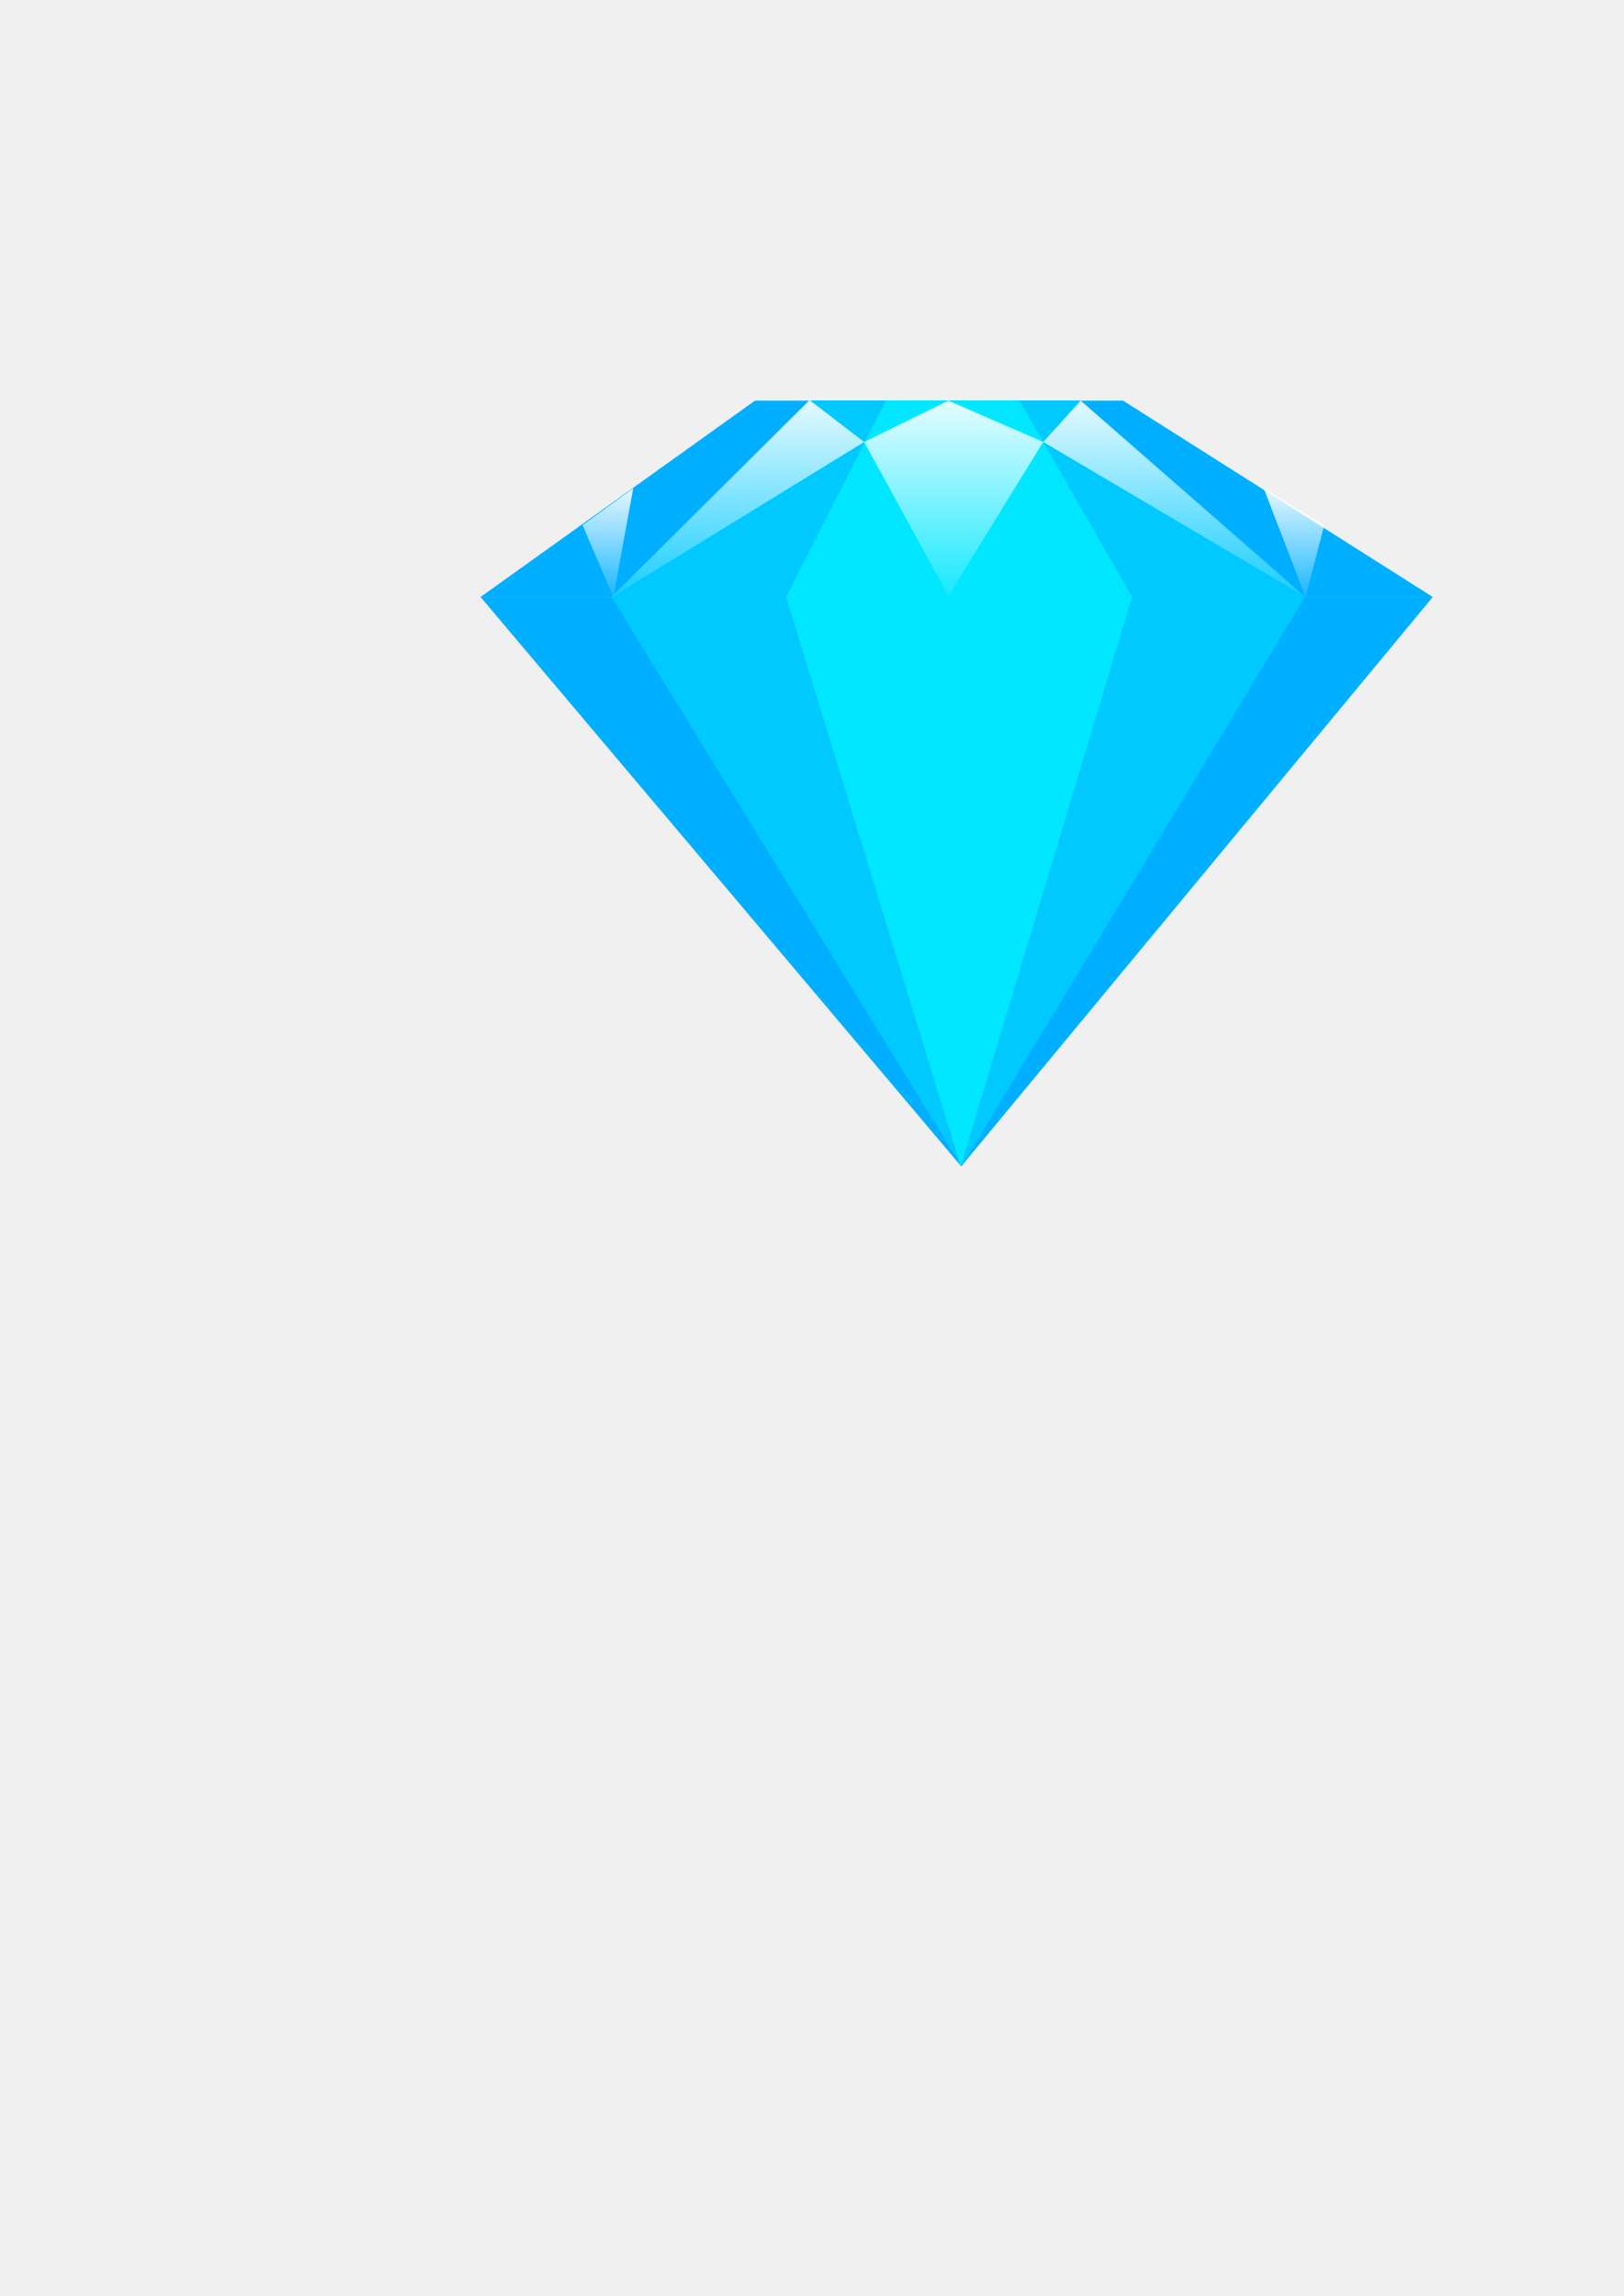
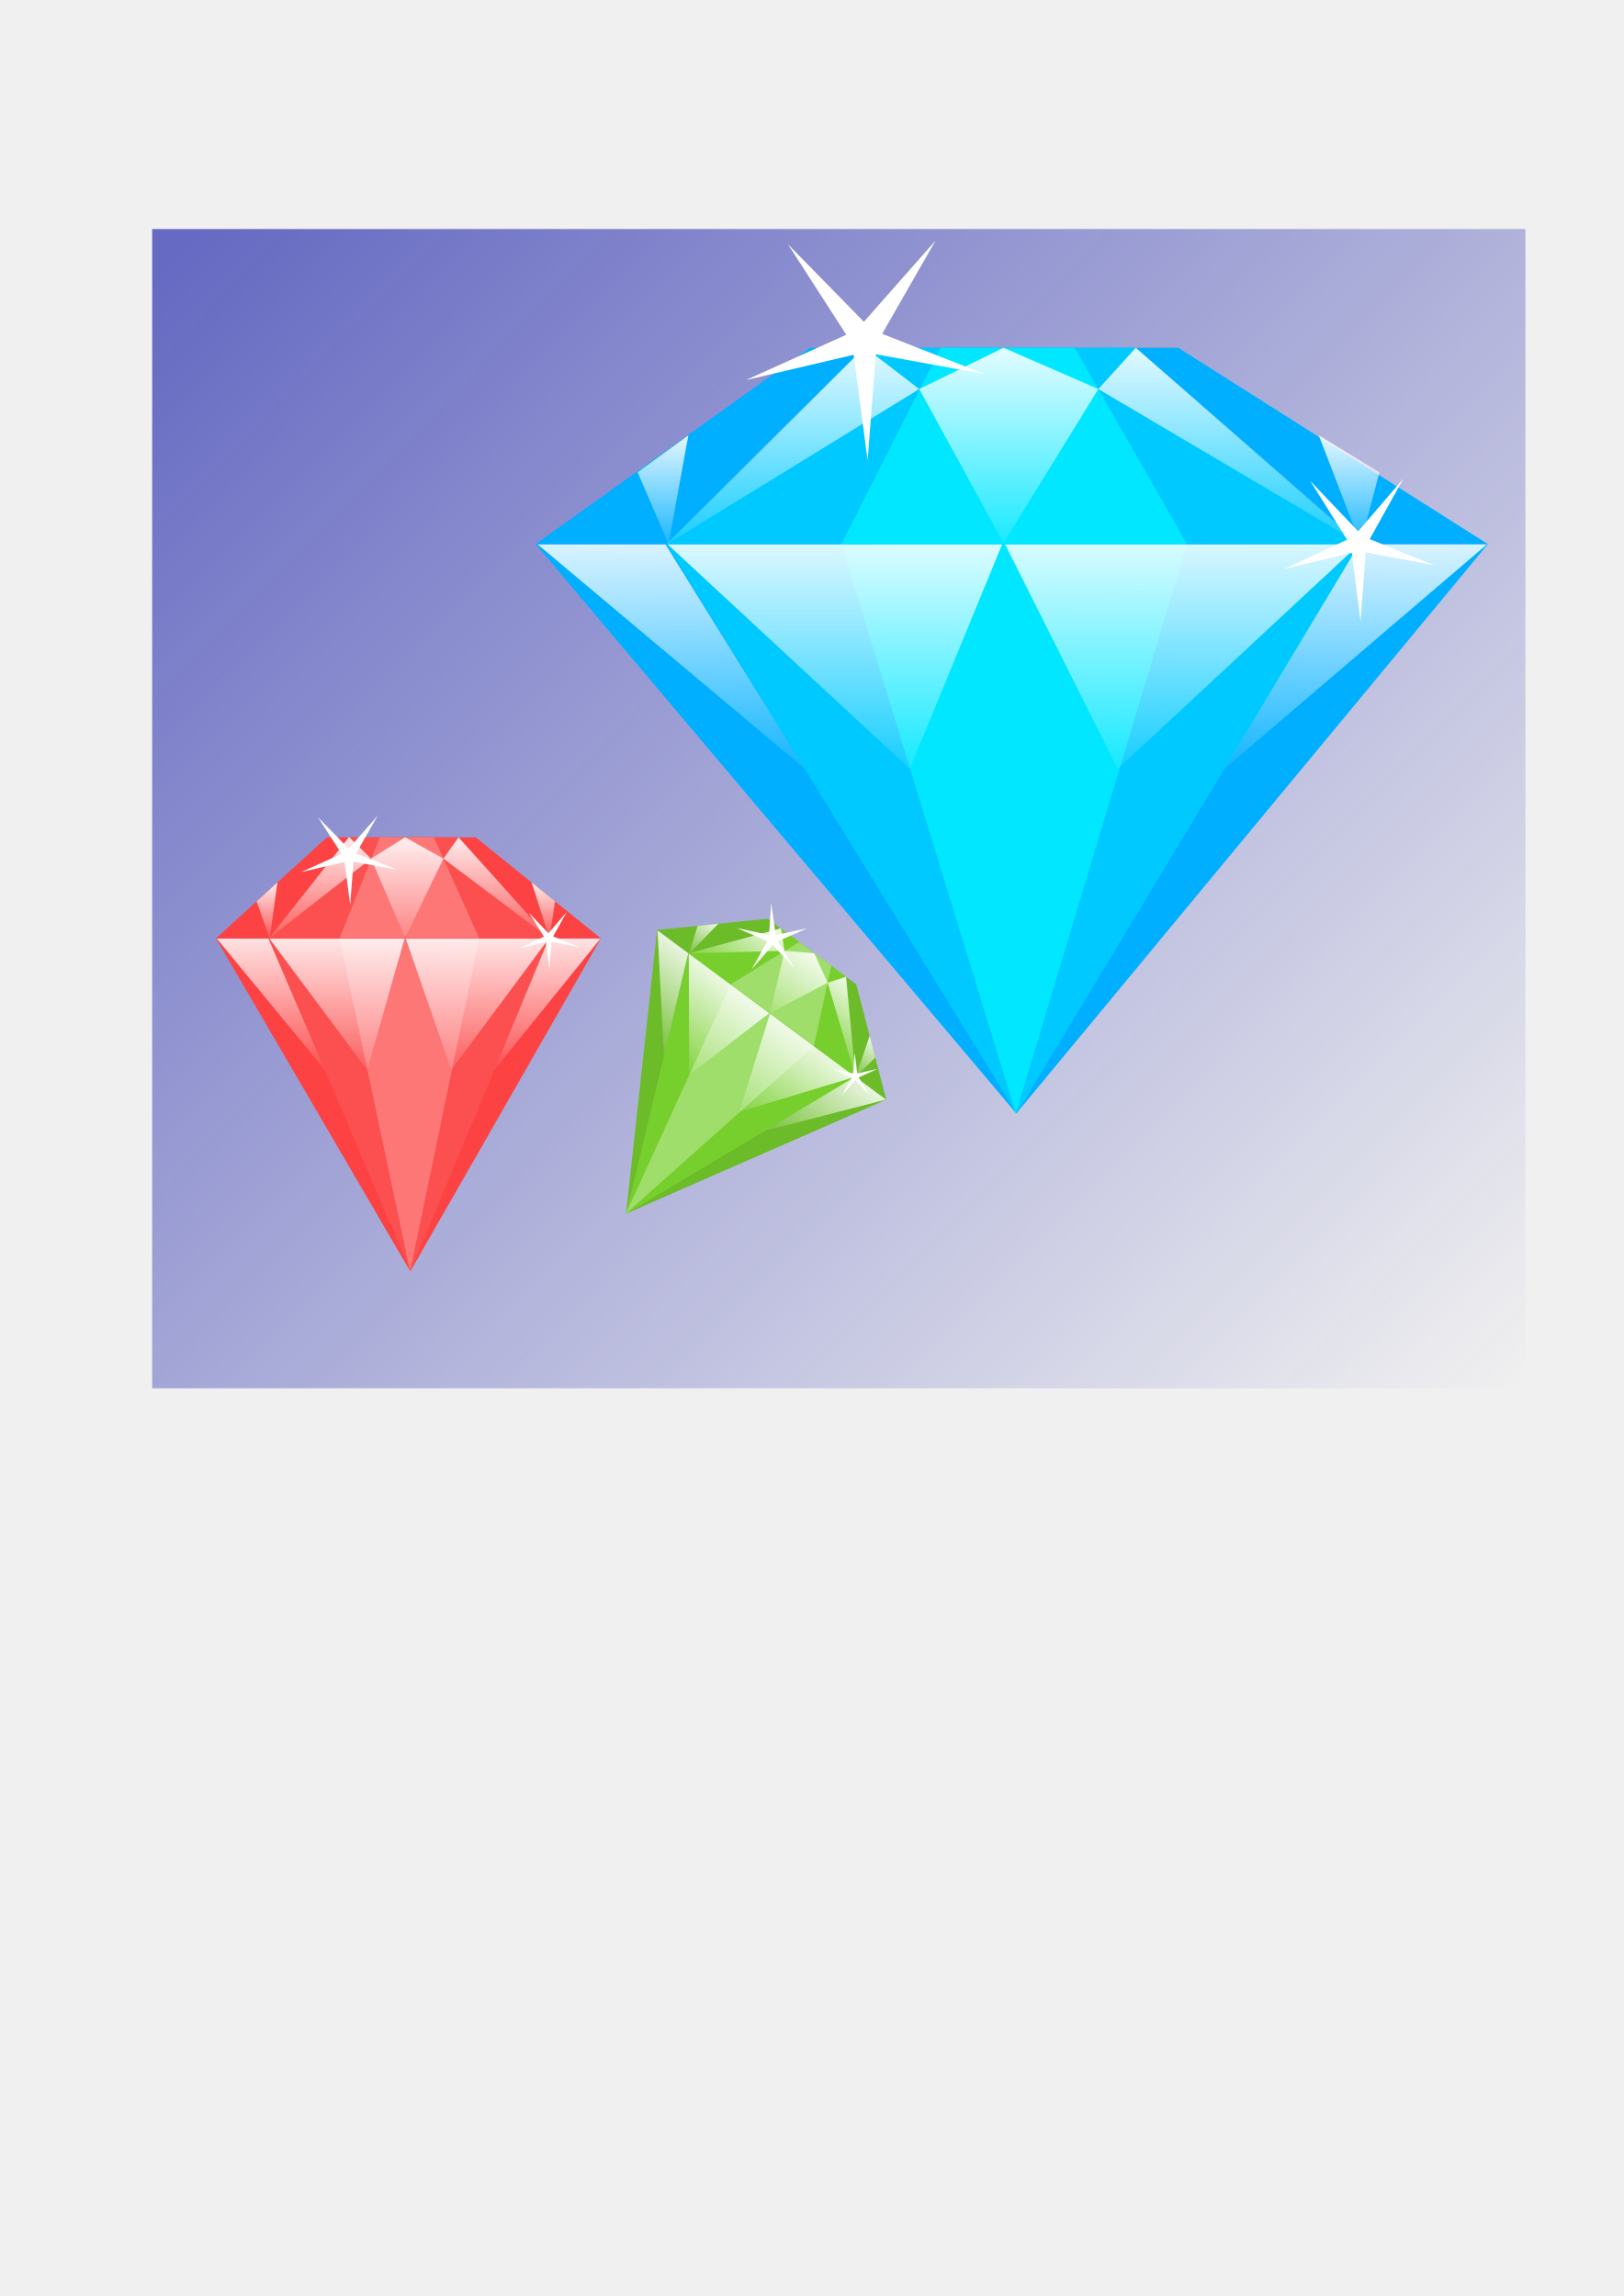
<svg xmlns="http://www.w3.org/2000/svg" xmlns:xlink="http://www.w3.org/1999/xlink" width="744.094" height="1052.362" id="svg2" version="1.1">
  <defs id="defs4">
    <linearGradient id="linearGradient3787">
-       <stop style="stop-color:#ffffff;stop-opacity:0.902;" offset="0" id="stop3789" />
-       <stop style="stop-color:#ffffff;stop-opacity:0.098;" offset="1" id="stop3791" />
+       <stop style="stop-color:#ffffff;stop-opacity:0.898;" offset="0" id="stop3789" />
+       <stop style="stop-color:#ffffff;stop-opacity:0.102;" offset="1" id="stop3791" />
    </linearGradient>
    <linearGradient id="linearGradient3775">
      <stop style="stop-color:#ffffff;stop-opacity:0.353;" offset="0" id="stop3777" />
      <stop style="stop-color:#ffffff;stop-opacity:0.039;" offset="1" id="stop3779" />
    </linearGradient>
    <linearGradient xlink:href="#linearGradient3787" id="linearGradient3781" x1="435.881" y1="182.621" x2="435.881" y2="273.029" gradientUnits="userSpaceOnUse" />
    <linearGradient xlink:href="#linearGradient3787" id="linearGradient3783" x1="435.881" y1="182.621" x2="435.881" y2="273.029" gradientUnits="userSpaceOnUse" />
    <linearGradient xlink:href="#linearGradient3787" id="linearGradient3785" x1="435.881" y1="182.621" x2="435.881" y2="273.029" gradientUnits="userSpaceOnUse" />
    <linearGradient xlink:href="#linearGradient3787" id="linearGradient3795" gradientUnits="userSpaceOnUse" x1="598.515" y1="223.532" x2="598.515" y2="274.04" />
    <linearGradient xlink:href="#linearGradient3787" id="linearGradient3799" gradientUnits="userSpaceOnUse" x1="598.515" y1="223.532" x2="598.515" y2="274.04" gradientTransform="matrix(-1,0,0,1,879.3872,0)" />
+     <linearGradient xlink:href="#linearGradient3787" id="linearGradient3015" gradientUnits="userSpaceOnUse" x1="436.392" y1="197.66" x2="435.881" y2="273.029" gradientTransform="matrix(1.975385,0,0,1.4404,-346.8608,-17.97946)" />
+     <linearGradient xlink:href="#linearGradient3787" id="linearGradient3019" gradientUnits="userSpaceOnUse" gradientTransform="matrix(-1.975385,0,0,1.4404,1216.22,-17.97946)" x1="435.881" y1="199.063" x2="435.881" y2="273.029" />
+     <linearGradient xlink:href="#linearGradient3787" id="linearGradient3791" gradientUnits="userSpaceOnUse" gradientTransform="matrix(0.7136832,0,0,1.4404,314.9215,-17.97946)" x1="436.392" y1="197.66" x2="435.881" y2="273.029" />
+     <linearGradient xlink:href="#linearGradient3787" id="linearGradient3796" gradientUnits="userSpaceOnUse" gradientTransform="matrix(-0.7136832,0,0,1.4404,562.3747,-17.97946)" x1="436.392" y1="197.66" x2="435.881" y2="273.029" />
+     <linearGradient xlink:href="#linearGradient3808-7" id="linearGradient3814-1" x1="111.117" y1="40.189" x2="682.863" y2="602.844" gradientUnits="userSpaceOnUse" />
+     <linearGradient id="linearGradient3808-7">
+       <stop style="stop-color:#666ac2;stop-opacity:1;" offset="0" id="stop3810-4" />
+       <stop style="stop-color:#666ac2;stop-opacity:0;" offset="1" id="stop3812-0" />
+     </linearGradient>
+     <linearGradient gradientTransform="translate(-14.11102,61.75326)" y2="602.844" x2="682.863" y1="40.189" x1="111.117" gradientUnits="userSpaceOnUse" id="linearGradient3839" xlink:href="#linearGradient3808-7" />
+     <linearGradient xlink:href="#linearGradient3787" id="linearGradient3913" gradientUnits="userSpaceOnUse" gradientTransform="matrix(0.7983365,0,0,0.5821265,-130.1836,312.2818)" x1="436.392" y1="197.66" x2="435.881" y2="273.029" />
+     <linearGradient xlink:href="#linearGradient3787" id="linearGradient3915" gradientUnits="userSpaceOnUse" gradientTransform="matrix(-0.7983365,0,0,0.5821265,501.5233,312.2818)" x1="435.881" y1="199.063" x2="435.881" y2="273.029" />
+     <linearGradient xlink:href="#linearGradient3787" id="linearGradient3917" gradientUnits="userSpaceOnUse" gradientTransform="matrix(0.2884296,0,0,0.5821265,137.2706,312.2818)" x1="436.392" y1="197.66" x2="435.881" y2="273.029" />
+     <linearGradient xlink:href="#linearGradient3787" id="linearGradient3919" gradientUnits="userSpaceOnUse" gradientTransform="matrix(-0.2884296,0,0,0.5821265,237.2768,312.2818)" x1="436.392" y1="197.66" x2="435.881" y2="273.029" />
+     <linearGradient xlink:href="#linearGradient3787" id="linearGradient3921" gradientUnits="userSpaceOnUse" gradientTransform="matrix(0.4041423,0,0,0.4041423,9.997469,319.5481)" x1="435.881" y1="182.621" x2="435.881" y2="273.029" />
+     <linearGradient xlink:href="#linearGradient3787" id="linearGradient3923" gradientUnits="userSpaceOnUse" gradientTransform="matrix(0.4041423,0,0,0.4041423,9.997469,319.5481)" x1="435.881" y1="182.621" x2="435.881" y2="273.029" />
+     <linearGradient xlink:href="#linearGradient3787" id="linearGradient3925" gradientUnits="userSpaceOnUse" gradientTransform="matrix(0.4041423,0,0,0.4041423,9.997469,319.5481)" x1="435.881" y1="182.621" x2="435.881" y2="273.029" />
+     <linearGradient xlink:href="#linearGradient3787" id="linearGradient3928" gradientUnits="userSpaceOnUse" gradientTransform="matrix(0.4041423,0,0,0.4041423,9.997469,319.5481)" x1="598.515" y1="223.532" x2="598.515" y2="274.04" />
+     <linearGradient xlink:href="#linearGradient3787" id="linearGradient3930" gradientUnits="userSpaceOnUse" gradientTransform="matrix(-0.4041423,0,0,0.4041423,365.395,319.5481)" x1="598.515" y1="223.532" x2="598.515" y2="274.04" />
+     <linearGradient xlink:href="#linearGradient3787" id="linearGradient3970" gradientUnits="userSpaceOnUse" gradientTransform="matrix(0.4041423,0,0,0.4041423,9.997469,319.5481)" x1="435.881" y1="182.621" x2="435.881" y2="273.029" />
+     <linearGradient xlink:href="#linearGradient3787" id="linearGradient3972" gradientUnits="userSpaceOnUse" gradientTransform="matrix(0.4041423,0,0,0.4041423,9.997469,319.5481)" x1="435.881" y1="182.621" x2="435.881" y2="273.029" />
+     <linearGradient xlink:href="#linearGradient3787" id="linearGradient3974" gradientUnits="userSpaceOnUse" gradientTransform="matrix(0.4041423,0,0,0.4041423,9.997469,319.5481)" x1="435.881" y1="182.621" x2="435.881" y2="273.029" />
+     <linearGradient xlink:href="#linearGradient3787" id="linearGradient3976" gradientUnits="userSpaceOnUse" gradientTransform="matrix(0.4041423,0,0,0.4041423,9.997469,319.5481)" x1="598.515" y1="223.532" x2="598.515" y2="274.04" />
+     <linearGradient xlink:href="#linearGradient3787" id="linearGradient3978" gradientUnits="userSpaceOnUse" gradientTransform="matrix(-0.4041423,0,0,0.4041423,365.395,319.5481)" x1="598.515" y1="223.532" x2="598.515" y2="274.04" />
+     <linearGradient xlink:href="#linearGradient3787" id="linearGradient3980" gradientUnits="userSpaceOnUse" gradientTransform="matrix(0.7983365,0,0,0.5821265,-130.1836,312.2818)" x1="436.392" y1="197.66" x2="435.881" y2="273.029" />
+     <linearGradient xlink:href="#linearGradient3787" id="linearGradient3982" gradientUnits="userSpaceOnUse" gradientTransform="matrix(-0.7983365,0,0,0.5821265,501.5233,312.2818)" x1="435.881" y1="199.063" x2="435.881" y2="273.029" />
+     <linearGradient xlink:href="#linearGradient3787" id="linearGradient3984" gradientUnits="userSpaceOnUse" gradientTransform="matrix(0.2884296,0,0,0.5821265,137.2706,312.2818)" x1="436.392" y1="197.66" x2="435.881" y2="273.029" />
+     <linearGradient xlink:href="#linearGradient3787" id="linearGradient3986" gradientUnits="userSpaceOnUse" gradientTransform="matrix(-0.2884296,0,0,0.5821265,237.2768,312.2818)" x1="436.392" y1="197.66" x2="435.881" y2="273.029" />
+     <linearGradient xlink:href="#linearGradient3787" id="linearGradient3989" gradientUnits="userSpaceOnUse" gradientTransform="matrix(-0.2405856,-0.1781864,-0.2265584,0.305897,521.7323,459.9851)" x1="598.515" y1="223.532" x2="598.515" y2="274.04" />
+     <linearGradient xlink:href="#linearGradient3787" id="linearGradient3992" gradientUnits="userSpaceOnUse" gradientTransform="matrix(0.2405856,0.1781864,-0.2265584,0.305897,310.1644,303.2903)" x1="598.515" y1="223.532" x2="598.515" y2="274.04" />
+     <linearGradient xlink:href="#linearGradient3787" id="linearGradient3995" gradientUnits="userSpaceOnUse" gradientTransform="matrix(0.2405856,0.1781864,-0.2265584,0.305897,310.1644,303.2903)" x1="435.881" y1="182.621" x2="435.881" y2="273.029" />
+     <linearGradient xlink:href="#linearGradient3787" id="linearGradient3998" gradientUnits="userSpaceOnUse" gradientTransform="matrix(0.2405856,0.1781864,-0.2265584,0.305897,310.1644,303.2903)" x1="435.881" y1="182.621" x2="435.881" y2="273.029" />
+     <linearGradient xlink:href="#linearGradient3787" id="linearGradient4001" gradientUnits="userSpaceOnUse" gradientTransform="matrix(0.2405856,0.1781864,-0.2265584,0.305897,310.1644,303.2903)" x1="435.881" y1="182.621" x2="435.881" y2="273.029" />
+     <linearGradient xlink:href="#linearGradient3787" id="linearGradient4007" gradientUnits="userSpaceOnUse" gradientTransform="matrix(-0.1717019,-0.1271686,-0.3710199,0.5009475,458.5604,385.8146)" x1="436.392" y1="197.66" x2="435.881" y2="273.029" />
+     <linearGradient xlink:href="#linearGradient3787" id="linearGradient4010" gradientUnits="userSpaceOnUse" gradientTransform="matrix(0.1717019,0.1271686,-0.3710199,0.5009475,399.0268,341.7218)" x1="436.392" y1="197.66" x2="435.881" y2="273.029" />
+     <linearGradient xlink:href="#linearGradient3787" id="linearGradient4013" gradientUnits="userSpaceOnUse" gradientTransform="matrix(-0.4752491,-0.3519867,-0.3710199,0.5009475,615.8661,502.3209)" x1="435.881" y1="199.063" x2="435.881" y2="273.029" />
+     <linearGradient xlink:href="#linearGradient3787" id="linearGradient4016" gradientUnits="userSpaceOnUse" gradientTransform="matrix(0.4752491,0.3519867,-0.3710199,0.5009475,239.8115,223.8012)" x1="436.392" y1="197.66" x2="435.881" y2="273.029" />
+     <linearGradient xlink:href="#linearGradient3787" id="linearGradient4022" gradientUnits="userSpaceOnUse" gradientTransform="matrix(-0.4041423,0,0,0.5143663,365.395,289.3342)" x1="598.515" y1="223.532" x2="598.515" y2="274.04" />
+     <linearGradient xlink:href="#linearGradient3787" id="linearGradient4025" gradientUnits="userSpaceOnUse" gradientTransform="matrix(0.4041423,0,0,0.5143663,9.997469,289.3342)" x1="598.515" y1="223.532" x2="598.515" y2="274.04" />
+     <linearGradient xlink:href="#linearGradient3787" id="linearGradient4028" gradientUnits="userSpaceOnUse" gradientTransform="matrix(0.4041423,0,0,0.5143663,9.997469,289.3342)" x1="435.881" y1="182.621" x2="435.881" y2="273.029" />
+     <linearGradient xlink:href="#linearGradient3787" id="linearGradient4031" gradientUnits="userSpaceOnUse" gradientTransform="matrix(0.4041423,0,0,0.5143663,9.997469,289.3342)" x1="435.881" y1="182.621" x2="435.881" y2="273.029" />
+     <linearGradient xlink:href="#linearGradient3787" id="linearGradient4034" gradientUnits="userSpaceOnUse" gradientTransform="matrix(0.4041423,0,0,0.5143663,9.997469,289.3342)" x1="435.881" y1="182.621" x2="435.881" y2="273.029" />
  </defs>
+   <g id="layer2">
+     <rect style="fill:url(#linearGradient3839);fill-opacity:1;fill-rule:nonzero;stroke:none" id="rect3798" width="629.325" height="531.34" x="69.732" y="104.973" />
+   </g>
  <g id="layer1">
-     <path style="fill:#00afff;fill-opacity:1;fill-rule:nonzero;stroke:none" d="m 345.977,183.631 168.695,0 141.926,90.003 -436.386,0 z" id="rect2985" />
-     <path id="path2988" d="m 440.498,534.587 216.101,-260.953 -436.386,0 z" style="fill:#00afff;fill-opacity:1;fill-rule:nonzero;stroke:none" />
-     <path id="path3758" d="m 371.806,183.631 122.859,0 103.363,90.003 -317.814,0 z" style="fill:#00c9ff;fill-opacity:1;fill-rule:nonzero;stroke:none" />
-     <path style="fill:#00c9ff;fill-opacity:1;fill-rule:nonzero;stroke:none" d="m 440.644,534.587 157.384,-260.953 -317.814,0 z" id="path3760" />
-     <path style="fill:#00e7ff;fill-opacity:1;fill-rule:nonzero;stroke:none" d="m 405.939,183.631 61.27,0 51.548,90.003 -158.495,0 z" id="path3762" />
-     <path id="path3764" d="m 440.269,534.587 78.488,-260.953 -158.495,0 z" style="fill:#00e7ff;fill-opacity:1;fill-rule:nonzero;stroke:none" />
-     <path style="fill:url(#linearGradient3783);fill-opacity:1;fill-rule:nonzero;stroke:none" d="m 434.643,183.641 43.437,18.93 -43.437,70.532 -38.638,-70.532 z" id="rect3766" />
-     <path id="path3771" d="m 371.003,183.389 25.001,19.182 -116.42,71.542 z" style="fill:url(#linearGradient3785);fill-opacity:1;fill-rule:nonzero;stroke:none" />
-     <path style="fill:url(#linearGradient3781);fill-opacity:1;fill-rule:nonzero;stroke:none" d="m 495.252,183.641 -17.173,18.93 120.208,71.037 z" id="path3773" />
-     <path id="path3793" d="m 606.874,240.715 -27.779,-16.931 19.193,49.824 z" style="fill:url(#linearGradient3795);fill-opacity:1;fill-rule:nonzero;stroke:none" />
-     <path style="fill:url(#linearGradient3799);fill-opacity:1;fill-rule:nonzero;stroke:none" d="m 266.958,240.715 23.234,-16.931 -9.091,49.824 z" id="path3797" />
+     <g id="g3820" transform="translate(25.25381,-24.24366)">
+       <path id="rect2985" d="m 345.977,183.631 168.695,0 141.926,90.003 -436.386,0 z" style="fill:#00afff;fill-opacity:1;fill-rule:nonzero;stroke:none" />
+       <path style="fill:#00afff;fill-opacity:1;fill-rule:nonzero;stroke:none" d="m 440.498,534.587 216.101,-260.953 -436.386,0 z" id="path2988" />
+       <path style="fill:#00c9ff;fill-opacity:1;fill-rule:nonzero;stroke:none" d="m 371.806,183.631 122.859,0 103.363,90.003 -317.814,0 z" id="path3758" />
+       <path id="path3760" d="m 440.644,534.587 157.384,-260.953 -317.814,0 z" style="fill:#00c9ff;fill-opacity:1;fill-rule:nonzero;stroke:none" />
+       <path id="path3762" d="m 405.939,183.631 61.27,0 51.548,90.003 -158.495,0 z" style="fill:#00e7ff;fill-opacity:1;fill-rule:nonzero;stroke:none" />
+       <path style="fill:#00e7ff;fill-opacity:1;fill-rule:nonzero;stroke:none" d="m 440.269,534.587 78.488,-260.953 -158.495,0 z" id="path3764" />
+       <path id="rect3766" d="m 434.643,183.641 43.437,18.93 -43.437,70.532 -38.638,-70.532 z" style="fill:url(#linearGradient3783);fill-opacity:1;fill-rule:nonzero;stroke:none" />
+       <path style="fill:url(#linearGradient3785);fill-opacity:1;fill-rule:nonzero;stroke:none" d="m 371.003,183.389 25.001,19.182 -116.42,71.542 z" id="path3771" />
+       <path id="path3773" d="m 495.252,183.641 -17.173,18.93 120.208,71.037 z" style="fill:url(#linearGradient3781);fill-opacity:1;fill-rule:nonzero;stroke:none" />
+       <path style="fill:url(#linearGradient3795);fill-opacity:1;fill-rule:nonzero;stroke:none" d="m 606.874,240.715 -27.779,-16.931 19.193,49.824 z" id="path3793" />
+       <path id="path3797" d="m 266.958,240.715 23.234,-16.931 -9.091,49.824 z" style="fill:url(#linearGradient3799);fill-opacity:1;fill-rule:nonzero;stroke:none" />
+       <path style="fill:url(#linearGradient3015);fill-opacity:1;fill-rule:nonzero;stroke:none" d="M 597.53,273.804 486.977,376.661 435.4,273.804 z" id="path3013" />
+       <path id="path3017" d="M 280.758,273.804 391.667,376.661 433.959,273.804 z" style="fill:url(#linearGradient3019);fill-opacity:1;fill-rule:nonzero;stroke:none" />
+       <path id="path3789" d="M 656.119,273.804 535.82,376.661 597.543,273.804 z" style="fill:url(#linearGradient3791);fill-opacity:1;fill-rule:nonzero;stroke:none" />
+       <path style="fill:url(#linearGradient3796);fill-opacity:1;fill-rule:nonzero;stroke:none" d="M 221.177,273.804 343.619,376.661 279.753,273.804 z" id="path3794" />
+       <path transform="matrix(0.4178345,0,0,0.4010075,352.2893,98.79209)" d="M 57.023,218.974 48.003,340.318 32.733,219.601 -85.459,248.52 24.631,196.694 -39.396,93.222 43.913,181.909 122.535,89.042 63.933,195.679 l 112.618,46.076 z" id="path3816" style="fill:#ffffff;fill-opacity:1;fill-rule:nonzero;stroke:none" />
+       <path style="fill:#ffffff;fill-opacity:1;fill-rule:nonzero;stroke:none" id="path3818" d="M 57.023,218.974 48.003,340.318 32.733,219.601 -85.459,248.52 24.631,196.694 -39.396,93.222 43.913,181.909 122.535,89.042 63.933,195.679 l 112.618,46.076 z" transform="matrix(0.2636185,0,0,0.2603046,585.5874,220.417)" />
+     </g>
+     <path id="path3893" d="m 149.821,383.788 68.177,0 57.358,46.295 -176.362,0 z" style="fill:#fc4242;fill-opacity:1;fill-rule:nonzero;stroke:none" />
+     <path style="fill:#fc4f4f;fill-opacity:1;fill-rule:nonzero;stroke:none" d="m 160.26,383.788 49.652,0 41.773,46.295 -128.442,0 z" id="path3897" />
+     <path id="path3901" d="m 174.055,383.788 24.762,0 20.833,46.295 -64.055,0 z" style="fill:#fd7777;fill-opacity:1;fill-rule:nonzero;stroke:none" />
+     <path id="path3905" d="m 185.655,383.793 17.555,9.737 -17.555,36.279 -15.615,-36.279 z" style="fill:url(#linearGradient4034);fill-opacity:1;fill-rule:nonzero;stroke:none" />
+     <path style="fill:url(#linearGradient4031);fill-opacity:1;fill-rule:nonzero;stroke:none" d="m 159.936,383.663 10.104,9.867 -47.05,36.799 z" id="path3907" />
+     <path id="path3909" d="m 210.15,383.793 -6.94,9.737 48.581,36.539 z" style="fill:url(#linearGradient4028);fill-opacity:1;fill-rule:nonzero;stroke:none" />
+     <path style="fill:url(#linearGradient4025);fill-opacity:1;fill-rule:nonzero;stroke:none" d="m 254.377,413.15 -10.753,-8.709 8.167,25.628 z" id="path3911" />
+     <path id="path3913" d="m 117.586,413.15 9.547,-8.709 -3.532,25.628 z" style="fill:url(#linearGradient4022);fill-opacity:1;fill-rule:nonzero;stroke:none" />
+     <g id="g3904" transform="matrix(1,0,0,1.447012,0,-192.2756)">
+       <path id="path3895" d="m 188.021,535.597 87.335,-105.462 -176.362,0 z" style="fill:#fc4242;fill-opacity:1;fill-rule:nonzero;stroke:none" />
+       <path style="fill:#fc4f4f;fill-opacity:1;fill-rule:nonzero;stroke:none" d="m 188.08,535.597 63.605,-105.462 -128.442,0 z" id="path3899" />
+       <path id="path3903" d="m 187.929,535.597 31.72,-105.462 -64.055,0 z" style="fill:#fd7777;fill-opacity:1;fill-rule:nonzero;stroke:none" />
+       <path id="path3915" d="M 251.485,430.204 206.806,471.773 185.961,430.204 z" style="fill:url(#linearGradient3913);fill-opacity:1;fill-rule:nonzero;stroke:none" />
+       <path style="fill:url(#linearGradient3915);fill-opacity:1;fill-rule:nonzero;stroke:none" d="m 123.463,430.204 44.823,41.569 17.092,-41.569 z" id="path3917" />
+       <path style="fill:url(#linearGradient3917);fill-opacity:1;fill-rule:nonzero;stroke:none" d="M 275.163,430.204 226.545,471.773 251.49,430.204 z" id="path3919" />
+       <path id="path3921" d="M 99.385,430.204 148.868,471.773 123.057,430.204 z" style="fill:url(#linearGradient3919);fill-opacity:1;fill-rule:nonzero;stroke:none" />
+     </g>
+     <path transform="matrix(0.1688646,0,0,0.1620641,152.3725,359.4741)" d="M 57.023,218.974 48.003,340.318 32.733,219.601 -85.459,248.52 24.631,196.694 -39.396,93.222 43.913,181.909 122.535,89.042 63.933,195.679 l 112.618,46.076 z" id="path3923" style="fill:#ffffff;fill-opacity:1;fill-rule:nonzero;stroke:none" />
+     <path style="fill:#ffffff;fill-opacity:1;fill-rule:nonzero;stroke:none" id="path3925" d="M 57.023,218.974 48.003,340.318 32.733,219.601 -85.459,248.52 24.631,196.694 -39.396,93.222 43.913,181.909 122.535,89.042 63.933,195.679 l 112.618,46.076 z" transform="matrix(0.1065394,0,0,0.1052001,246.6581,408.6279)" />
+     <path style="fill:#6cbb29;fill-opacity:1;fill-rule:nonzero;stroke:none" d="m 351.798,421.111 40.586,30.059 13.754,52.821 -104.988,-77.758 z" id="path3934" />
+     <path id="path3936" d="m 358.012,425.713 29.558,21.892 4.477,45.95 -76.462,-56.63 z" style="fill:#77cf2d;fill-opacity:1;fill-rule:nonzero;stroke:none" />
+     <path style="fill:#9fde6a;fill-opacity:1;fill-rule:nonzero;stroke:none" d="m 366.224,431.795 14.741,10.918 -7.989,36.717 -38.132,-28.242 z" id="path3938" />
+     <path style="fill:url(#linearGradient4001);fill-opacity:1;fill-rule:nonzero;stroke:none" d="m 373.128,436.913 6.161,13.53 -26.43,13.836 6.684,-28.46 z" id="path3940" />
+     <path id="path3942" d="m 357.874,425.496 1.669,10.323 -44.217,1.14 z" style="fill:url(#linearGradient3998);fill-opacity:1;fill-rule:nonzero;stroke:none" />
+     <path style="fill:url(#linearGradient3995);fill-opacity:1;fill-rule:nonzero;stroke:none" d="m 387.709,447.713 -8.42,2.731 12.826,43.149 z" id="path3944" />
+     <path id="path3946" d="m 401.107,484.671 -2.566,-9.92 -6.426,18.842 z" style="fill:url(#linearGradient3992);fill-opacity:1;fill-rule:nonzero;stroke:none" />
+     <path style="fill:url(#linearGradient3989);fill-opacity:1;fill-rule:nonzero;stroke:none" d="m 319.676,424.36 9.519,-0.97 -13.391,13.684 z" id="path3948" />
+     <path id="path3952" d="M 286.908,556.272 406.115,504.023 301.127,426.265 z" style="fill:#6cbb29;fill-opacity:1;fill-rule:nonzero;stroke:none" />
+     <path style="fill:#77cf2d;fill-opacity:1;fill-rule:nonzero;stroke:none" d="M 286.943,556.298 392.024,493.586 315.562,436.956 z" id="path3954" />
+     <path id="path3956" d="m 286.853,556.231 86.1,-76.77 -38.132,-28.242 z" style="fill:#9fde6a;fill-opacity:1;fill-rule:nonzero;stroke:none" />
+     <path id="path3958" d="m 391.86,493.556 -53.091,16.073 14.085,-44.962 z" style="fill:url(#linearGradient4016);fill-opacity:1;fill-rule:nonzero;stroke:none" />
+     <path style="fill:url(#linearGradient4013);fill-opacity:1;fill-rule:nonzero;stroke:none" d="m 315.649,437.112 0.189,55.534 36.669,-28.236 z" id="path3960" />
+     <path style="fill:url(#linearGradient4010);fill-opacity:1;fill-rule:nonzero;stroke:none" d="m 405.956,503.996 -55.436,14.336 41.344,-24.774 z" id="path3962" />
+     <path id="path3964" d="m 301.315,426.495 2.964,57.589 11.129,-47.152 z" style="fill:url(#linearGradient4007);fill-opacity:1;fill-rule:nonzero;stroke:none" />
+     <path style="fill:#ffffff;fill-opacity:1;fill-rule:nonzero;stroke:none" id="path3966" d="M 57.023,218.974 48.003,340.318 32.733,219.601 -85.459,248.52 24.631,196.694 -39.396,93.222 43.913,181.909 122.535,89.042 63.933,195.679 l 112.618,46.076 z" transform="matrix(0.100525,0.07445243,-0.07138294,0.09638057,364.0262,407.7761)" />
+     <path transform="matrix(0.06342282,0.04697323,-0.04633656,0.06256318,398.504,478.5787)" d="M 57.023,218.974 48.003,340.318 32.733,219.601 -85.459,248.52 24.631,196.694 -39.396,93.222 43.913,181.909 122.535,89.042 63.933,195.679 l 112.618,46.076 z" id="path3968" style="fill:#ffffff;fill-opacity:1;fill-rule:nonzero;stroke:none" />
  </g>
</svg>
